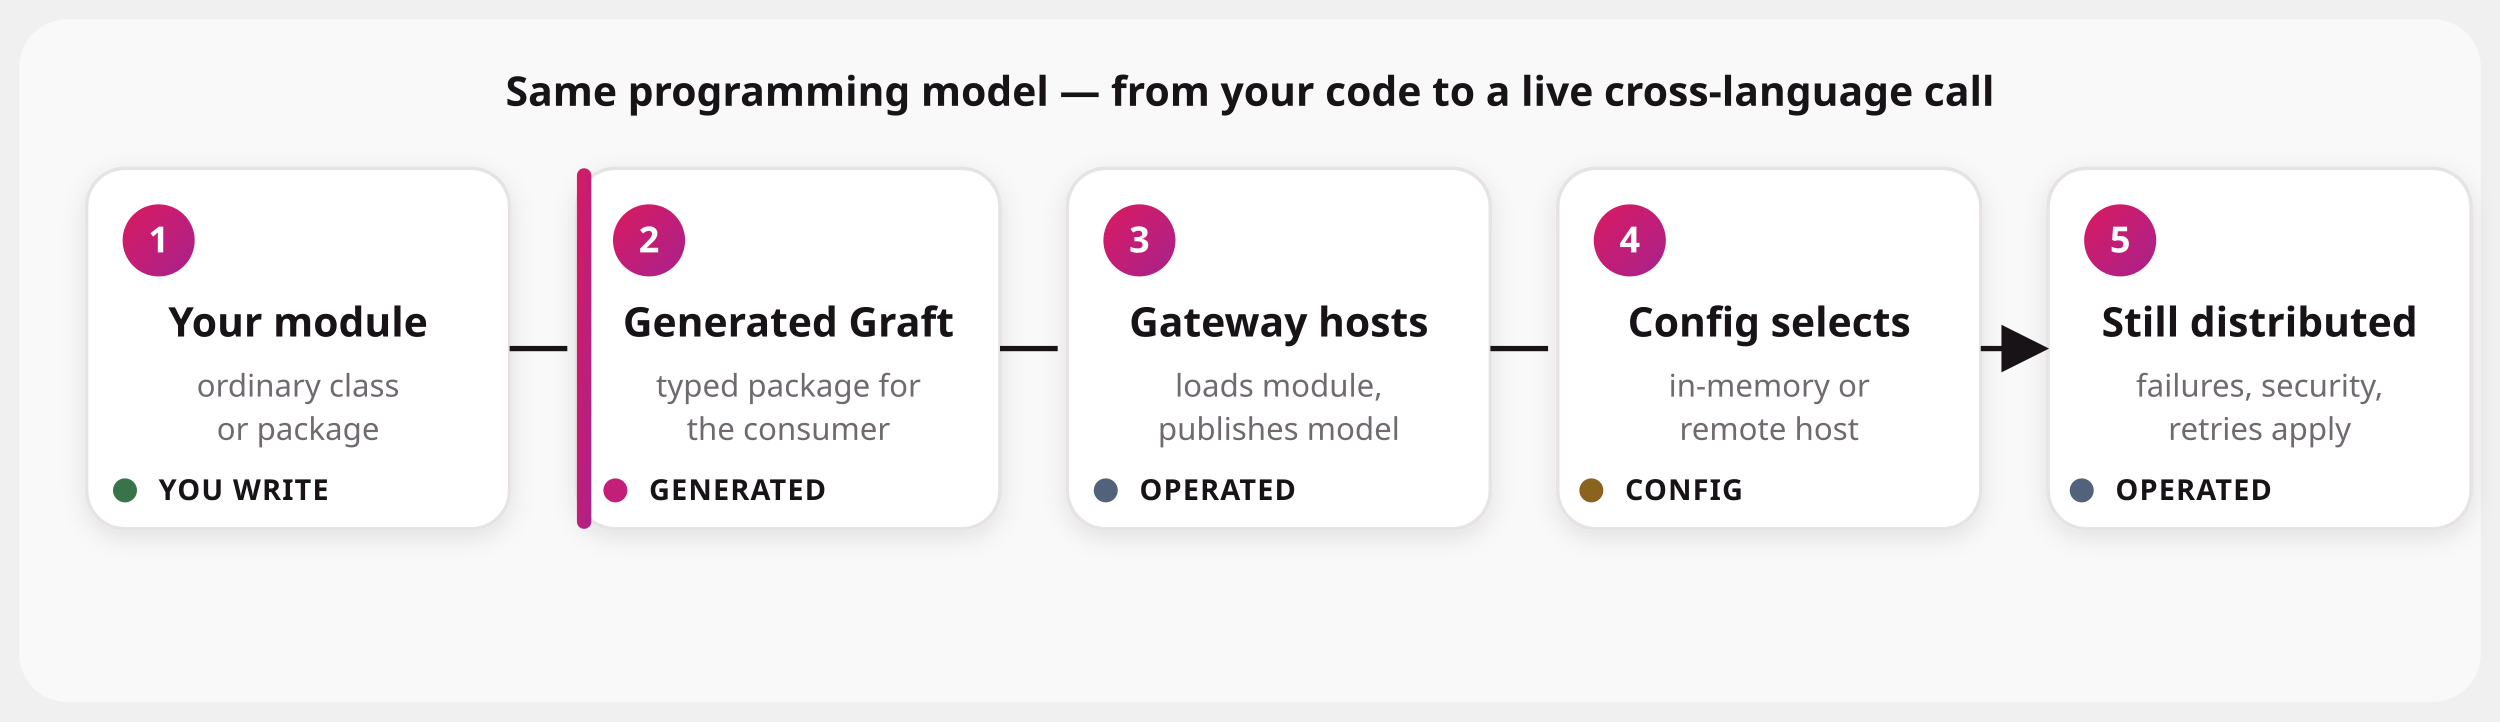
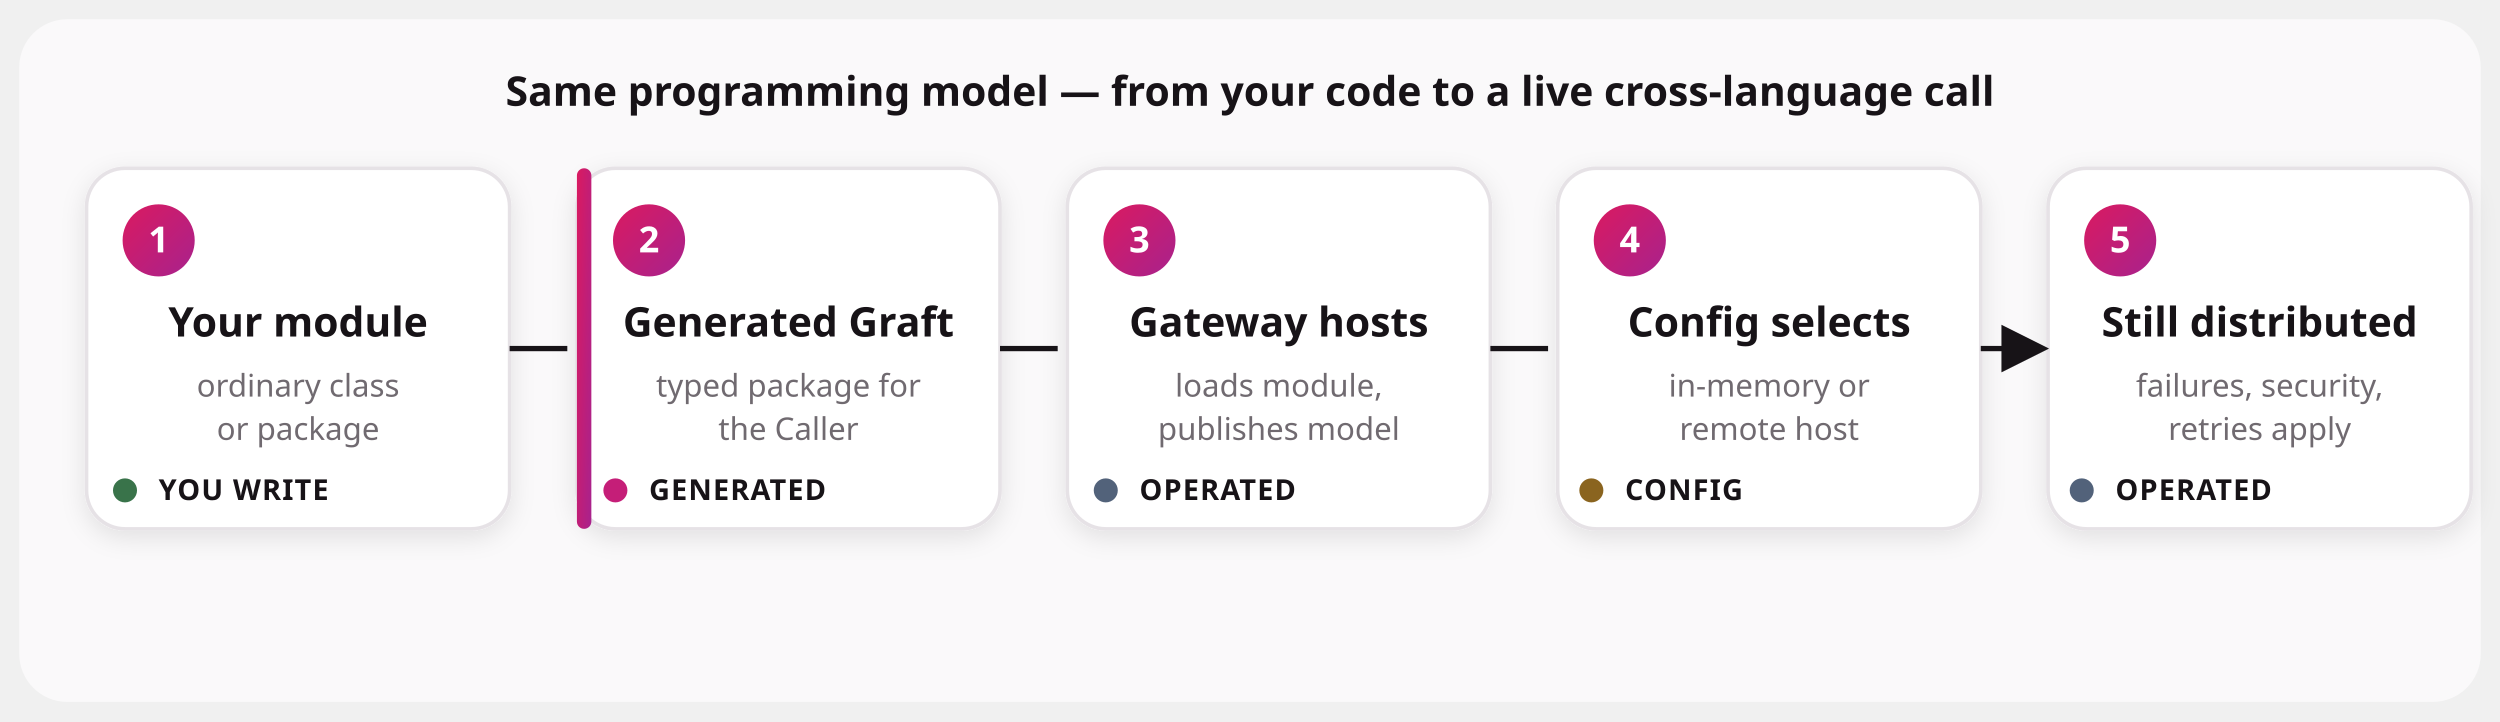
<svg xmlns="http://www.w3.org/2000/svg" viewBox="0 0 1040 300" role="img" aria-labelledby="title desc">
  <style>
    text{font:16px system-ui,sans-serif;fill:#171317}
    .h{font-weight:700;font-size:17px}
    .small{font-size:13px;fill:#706A70}
    .cap{font-size:12px;font-weight:600;letter-spacing:.04em}
    .card{fill:#ffffff;stroke:#E6E2E6;stroke-width:1.5}
    .flow{stroke:#171317;stroke-width:2.2;fill:none}
    .badgeText{fill:#ffffff;font-weight:700;font-size:15px}
  </style>
  <defs>
    <linearGradient id="brand" x1="0" y1="0" x2="1" y2="1">
      <stop offset="0" stop-color="#DA1A60" />
      <stop offset="1" stop-color="#A8228D" />
    </linearGradient>
    <marker id="a" markerWidth="9" markerHeight="9" refX="7" refY="4.5" orient="auto">
      <path d="M0 0l9 4.5-9 4.5z" fill="#171317" />
    </marker>
    <filter id="s" x="-20%" y="-20%" width="140%" height="150%">
      <feDropShadow dx="0" dy="3" stdDeviation="5" flood-color="#171317" flood-opacity="0.10" />
    </filter>
  </defs>
  <rect x="8" y="8" width="1024" height="284" rx="20" fill="#FAF9FA" />
  <g filter="url(#s)">
    <rect class="card" x="36" y="70" width="176" height="150" rx="16" />
  </g>
  <circle cx="66" cy="100" r="15" fill="url(#brand)" />
  <text class="badgeText" x="66" y="105" text-anchor="middle">1</text>
  <text class="h" x="124" y="140" text-anchor="middle">Your module</text>
  <text class="small" x="124" y="165" text-anchor="middle">ordinary class</text>
  <text class="small" x="124" y="183" text-anchor="middle">or package</text>
  <circle cx="52" cy="204" r="5" fill="#39734A" />
  <text class="cap" x="66" y="208" fill="#39734A">YOU WRITE</text>
  <g filter="url(#s)">
    <rect class="card" x="240" y="70" width="176" height="150" rx="16" />
  </g>
  <rect x="240" y="70" width="6" height="150" rx="3" fill="url(#brand)" />
  <circle cx="270" cy="100" r="15" fill="url(#brand)" />
  <text class="badgeText" x="270" y="105" text-anchor="middle">2</text>
  <text class="h" x="328" y="140" text-anchor="middle">Generated Graft</text>
  <text class="small" x="328" y="165" text-anchor="middle">typed package for</text>
-   <text class="small" x="328" y="183" text-anchor="middle">the consumer</text>
+   <text class="small" x="328" y="183" text-anchor="middle">the Caller</text>
  <circle cx="256" cy="204" r="5" fill="#C51E78" />
  <text class="cap" x="270" y="208" fill="#C51E78">GENERATED</text>
  <g filter="url(#s)">
    <rect class="card" x="444" y="70" width="176" height="150" rx="16" />
  </g>
  <circle cx="474" cy="100" r="15" fill="url(#brand)" />
  <text class="badgeText" x="474" y="105" text-anchor="middle">3</text>
  <text class="h" x="532" y="140" text-anchor="middle">Gateway hosts</text>
  <text class="small" x="532" y="165" text-anchor="middle">loads module,</text>
  <text class="small" x="532" y="183" text-anchor="middle">publishes model</text>
  <circle cx="460" cy="204" r="5" fill="#52627A" />
  <text class="cap" x="474" y="208" fill="#52627A">OPERATED</text>
  <g filter="url(#s)">
    <rect class="card" x="648" y="70" width="176" height="150" rx="16" />
  </g>
  <circle cx="678" cy="100" r="15" fill="url(#brand)" />
  <text class="badgeText" x="678" y="105" text-anchor="middle">4</text>
  <text class="h" x="736" y="140" text-anchor="middle">Config selects</text>
  <text class="small" x="736" y="165" text-anchor="middle">in-memory or</text>
  <text class="small" x="736" y="183" text-anchor="middle">remote host</text>
  <circle cx="662" cy="204" r="5" fill="#8A641F" />
  <text class="cap" x="676" y="208" fill="#8A641F">CONFIG</text>
  <g filter="url(#s)">
    <rect class="card" x="852" y="70" width="176" height="150" rx="16" />
  </g>
  <circle cx="882" cy="100" r="15" fill="url(#brand)" />
  <text class="badgeText" x="882" y="105" text-anchor="middle">5</text>
  <text class="h" x="940" y="140" text-anchor="middle">Still distributed</text>
  <text class="small" x="940" y="165" text-anchor="middle">failures, security,</text>
  <text class="small" x="940" y="183" text-anchor="middle">retries apply</text>
  <circle cx="866" cy="204" r="5" fill="#52627A" />
  <text class="cap" x="880" y="208" fill="#52627A">OPERATED</text>
  <path class="flow" marker-end="url(#a)" d="M212 145h24M416 145h24M620 145h24M824 145h24" />
  <text class="h" x="520" y="44" text-anchor="middle" font-size="19">Same programming model — from your code to a live cross-language call</text>
</svg>
